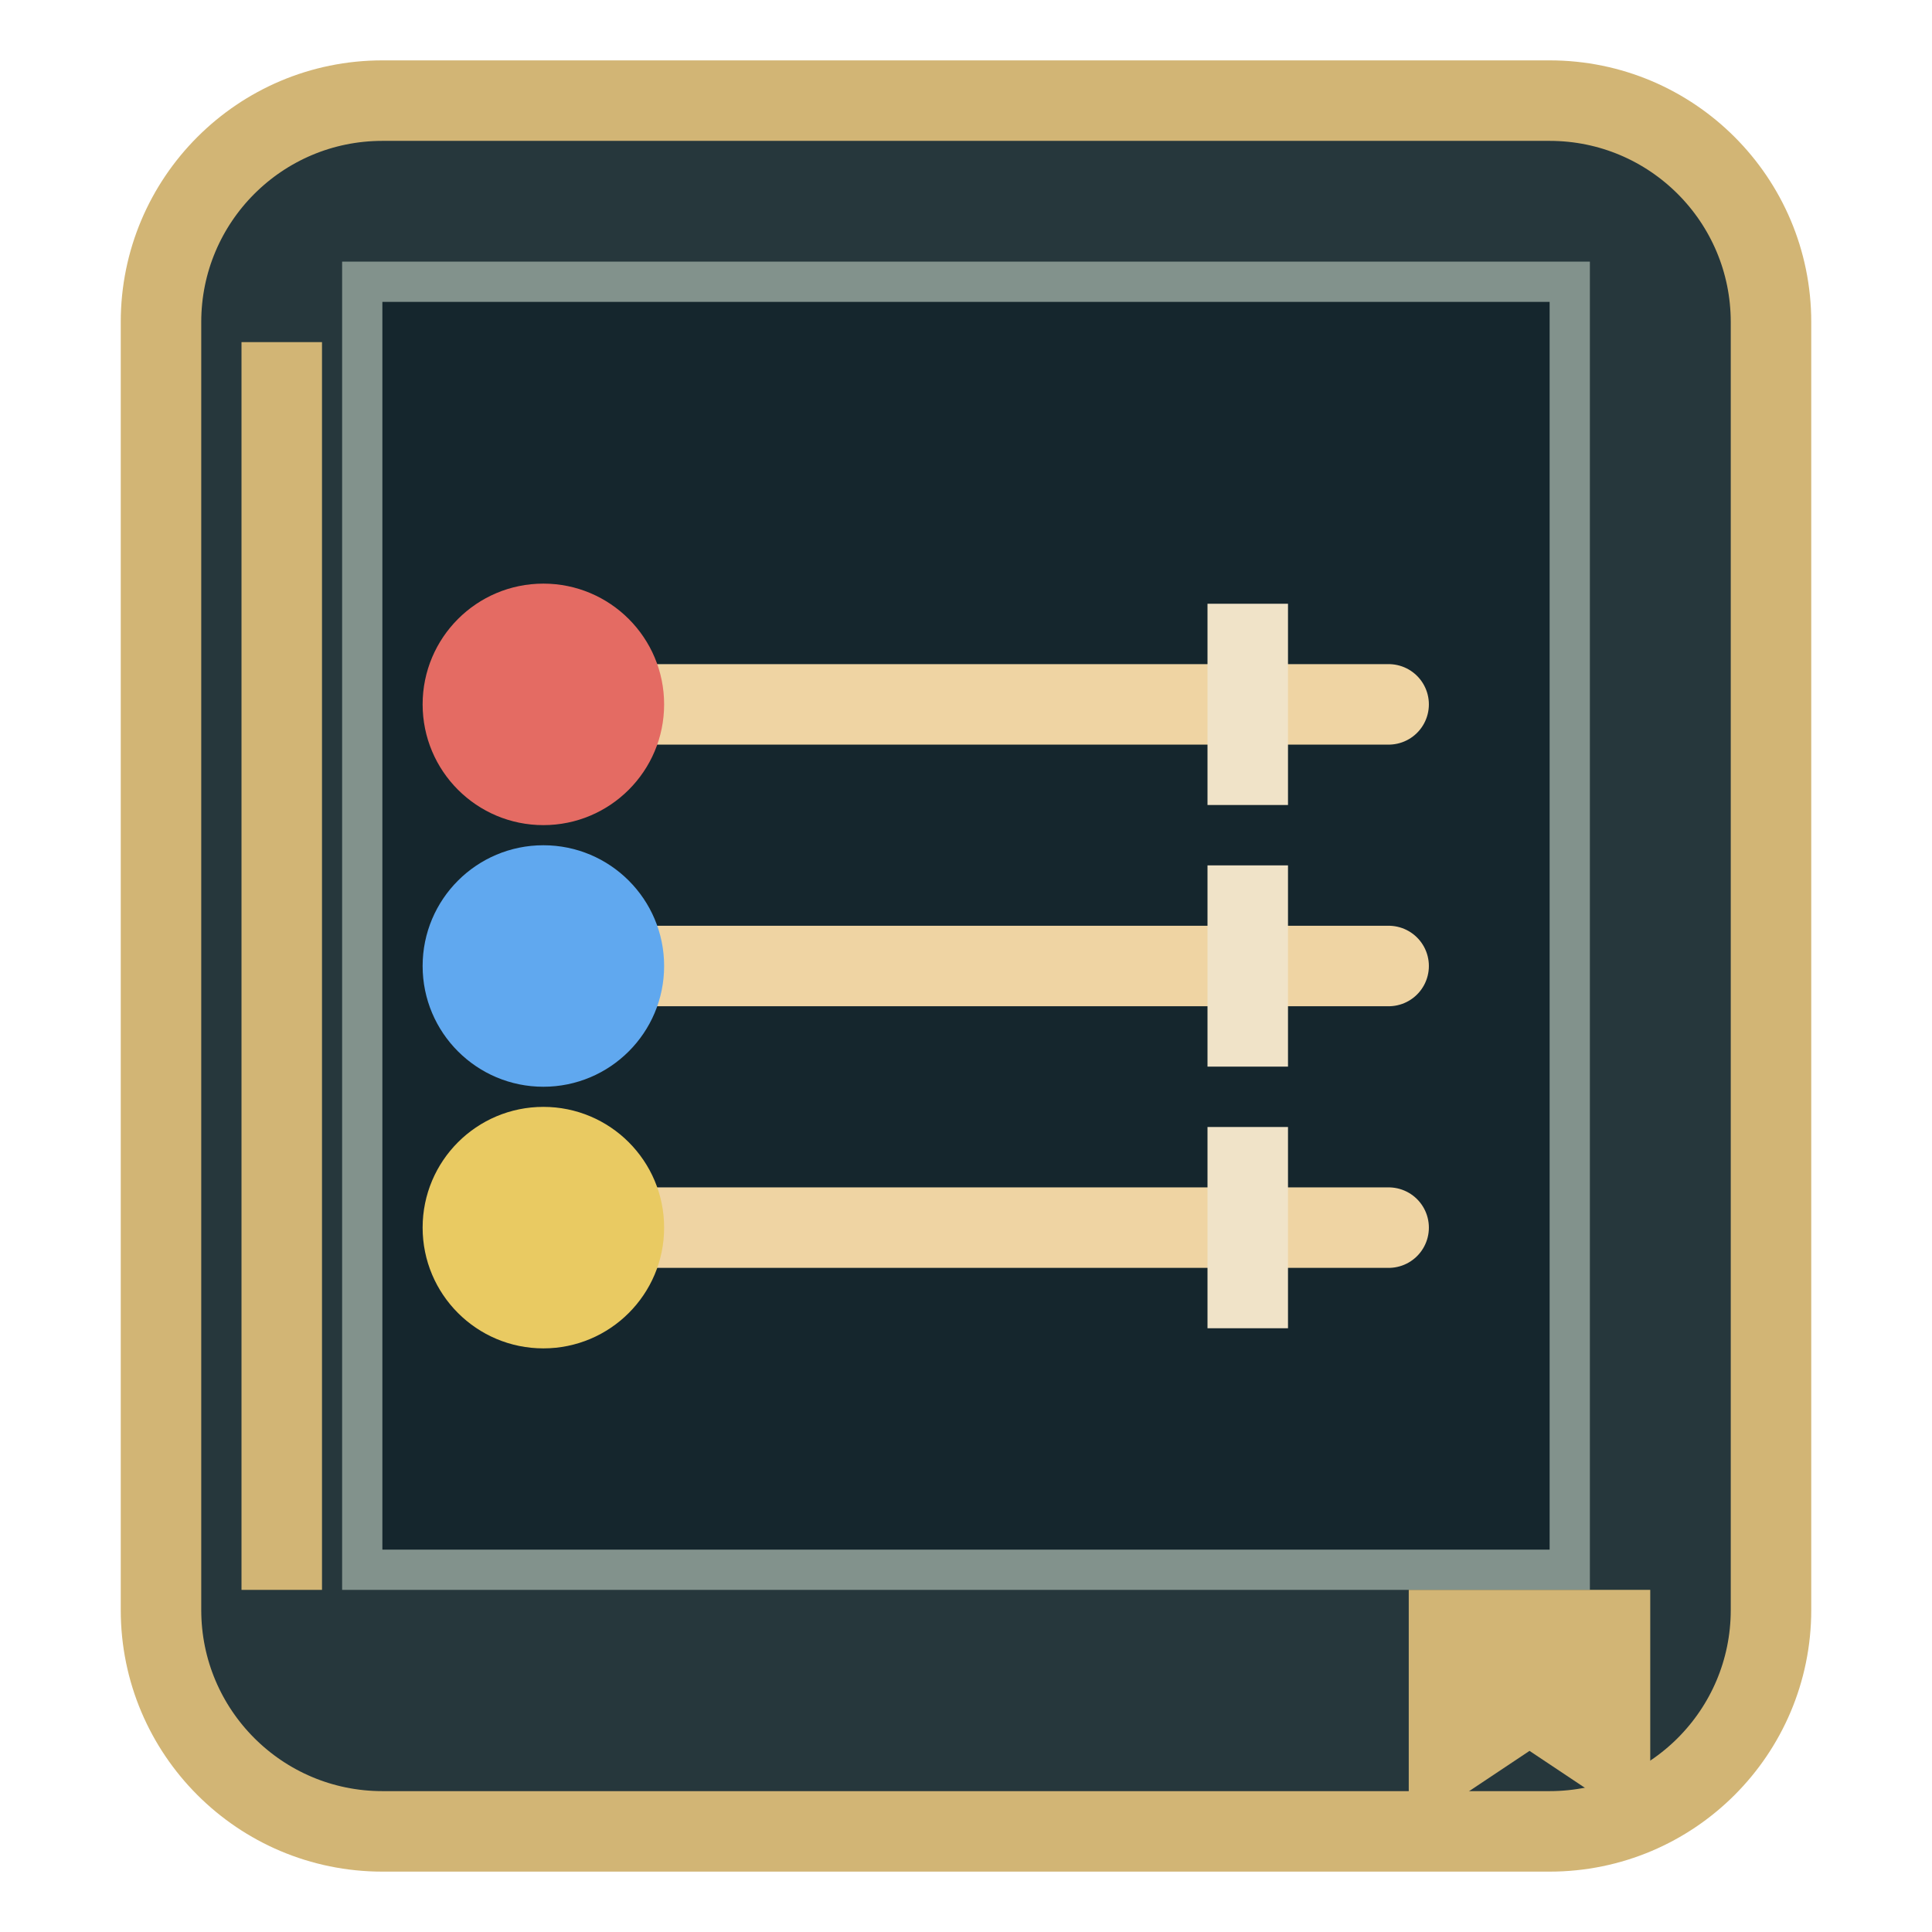
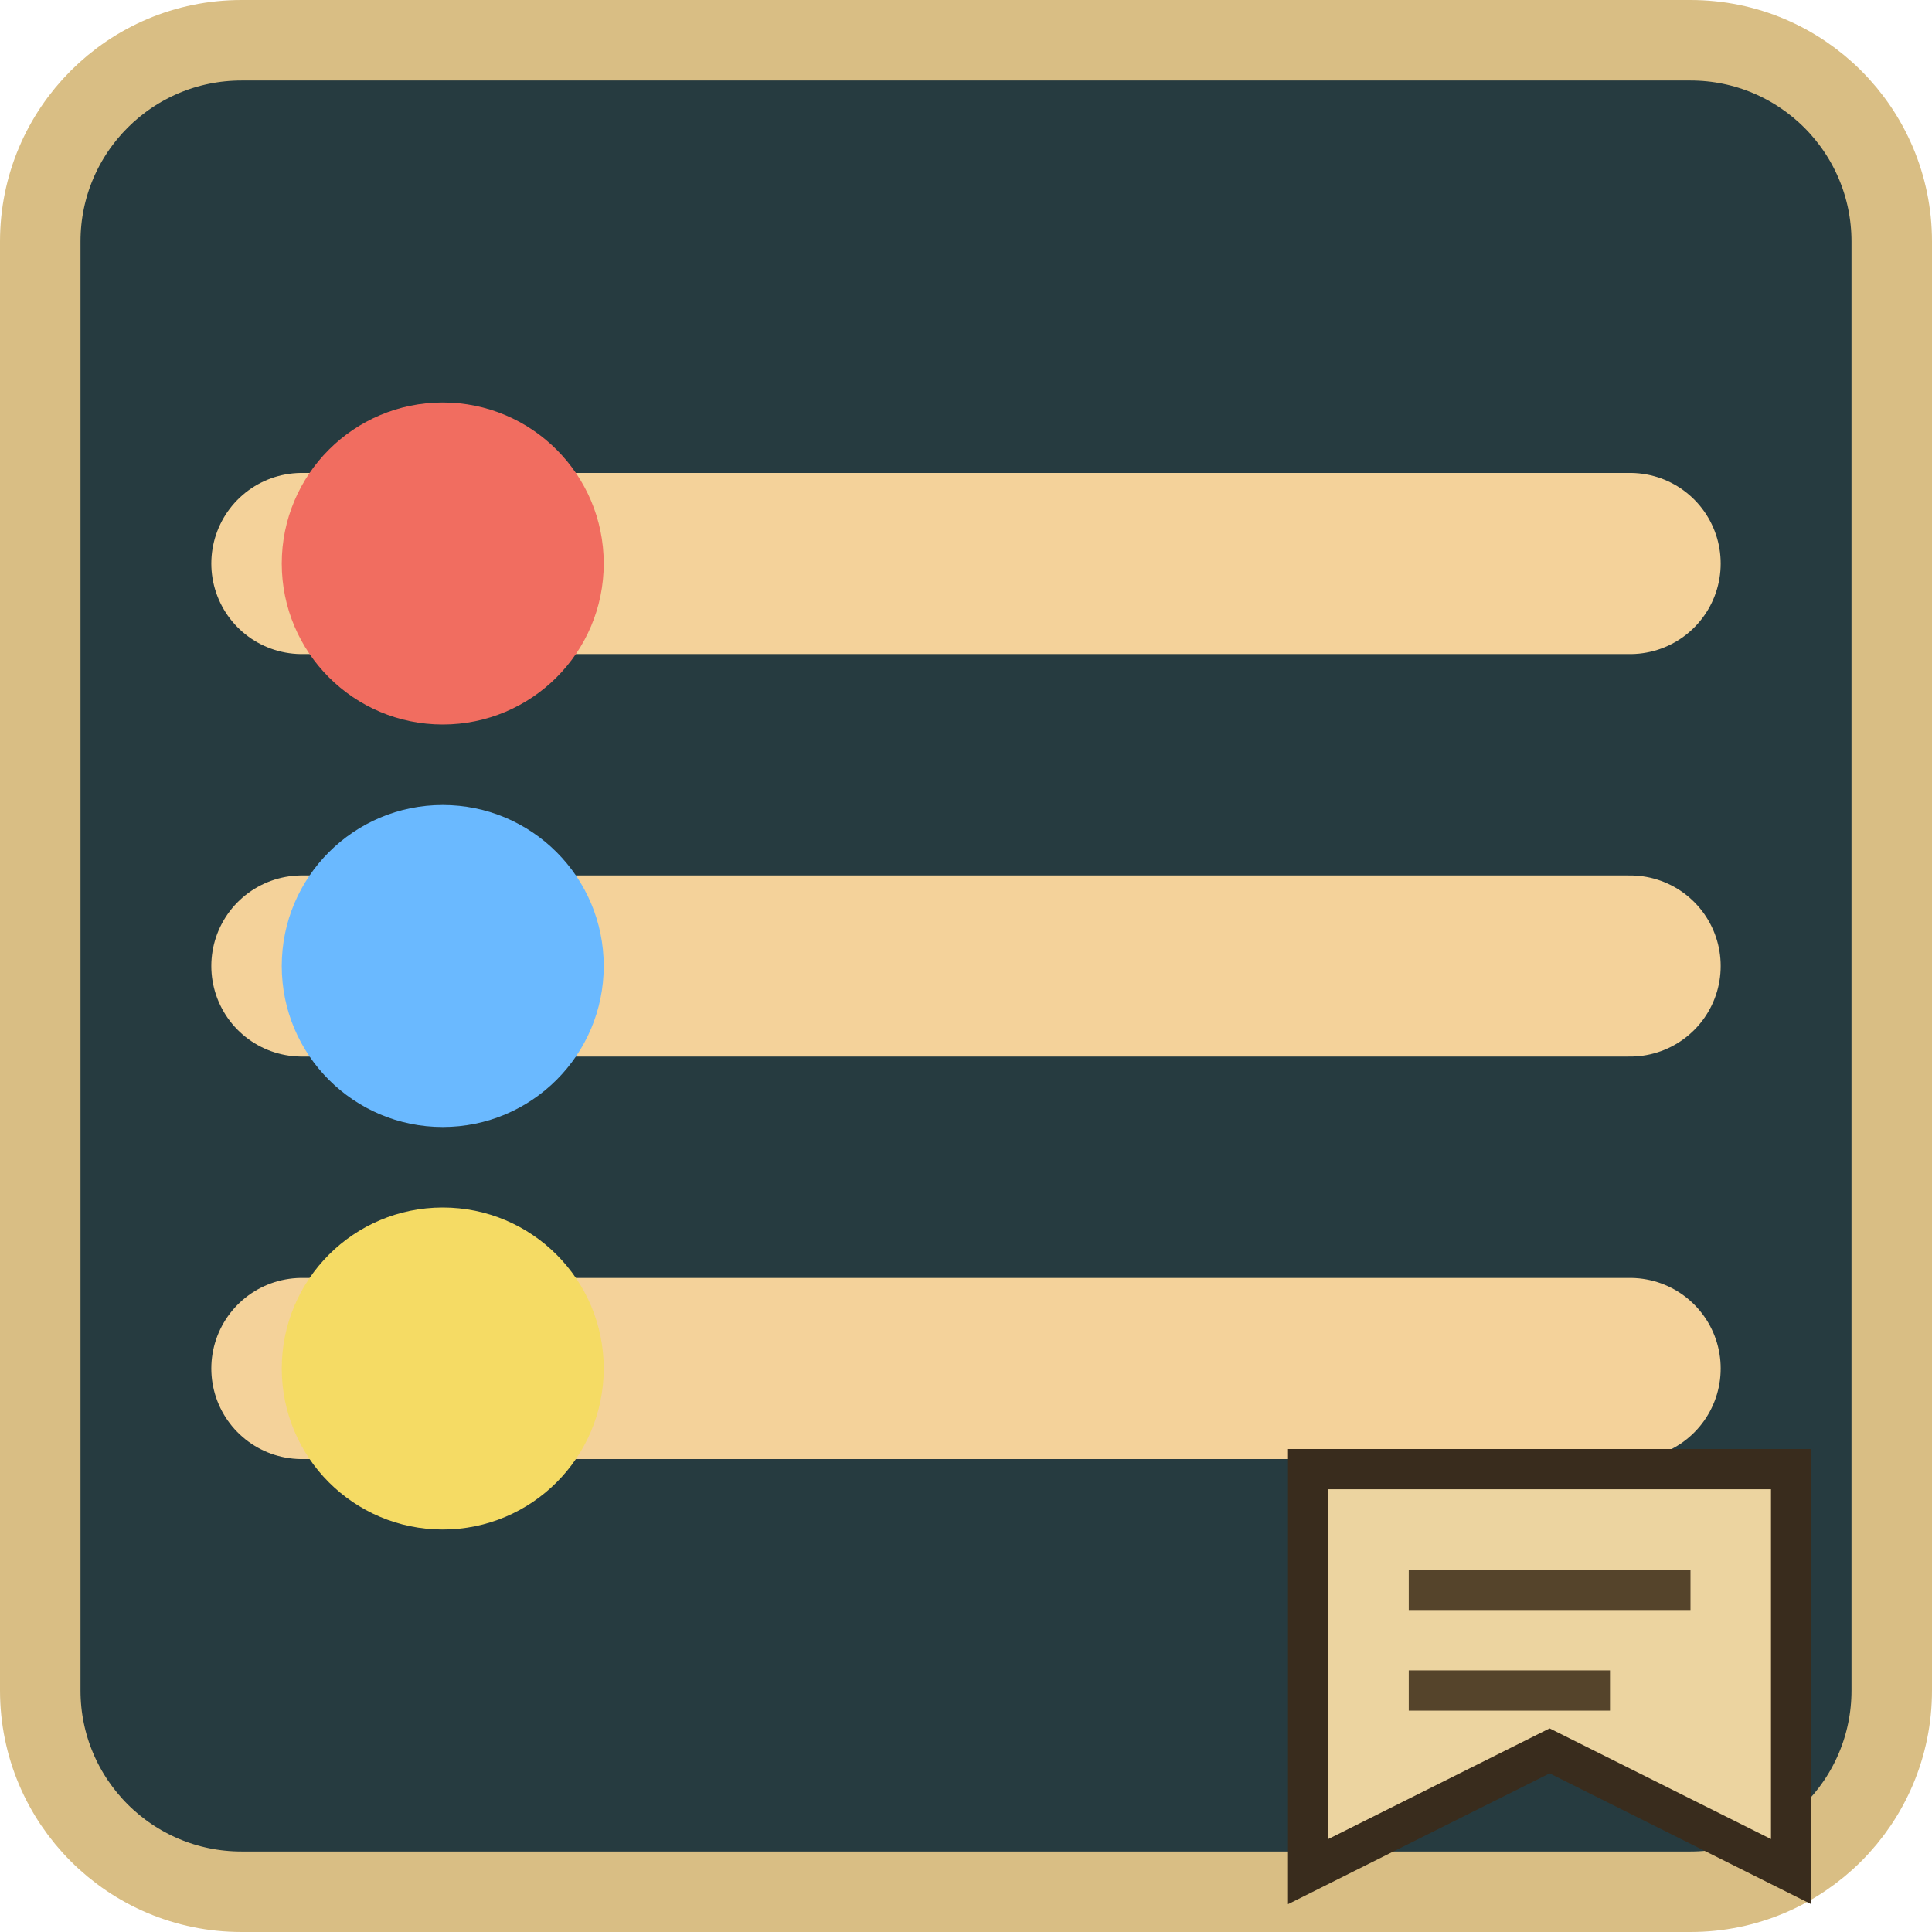
<svg xmlns="http://www.w3.org/2000/svg" viewBox="0 0 96 96">
-   <rect x="8" y="5" width="80" height="86" rx="11" fill="#26373c" stroke="#d2b575" stroke-width="4" />
-   <path d="M18 14h60v64H18Z" fill="#15262d" stroke="#82928c" stroke-width="2" />
-   <path d="M14 17v62" stroke="#d2b575" stroke-width="4" />
-   <path d="M70 79v12l6-4 6 4V79" fill="#d2b575" />
-   <path d="M27 35h42M27 48h42M27 61h42" stroke="#efd4a3" stroke-width="4" stroke-linecap="round" />
-   <circle cx="27" cy="35" r="6" fill="#e46b63" />
-   <circle cx="27" cy="48" r="6" fill="#60a8ef" />
-   <circle cx="27" cy="61" r="6" fill="#e9ca62" />
-   <path d="M62 30v10M62 43v10M62 56v10" stroke="#f0e3c8" stroke-width="4" />
+   <rect x="2" y="2" width="92" height="92" rx="10" fill="#263b40" stroke="#d9be84" stroke-width="4" />
+   <path d="M15 28H81M15 48H81M15 68H81" stroke="#f4d29a" stroke-width="9" stroke-linecap="round" />
+   <circle cx="22" cy="28" r="8" fill="#f16d60" />
+   <circle cx="22" cy="48" r="8" fill="#6ab9ff" />
+   <circle cx="22" cy="68" r="8" fill="#f5db64" />
+   <path d="M65 73h24v20l-12-6-12 6z" fill="#ecd4a0" stroke="#392c1d" stroke-width="2" />
+   <path d="M70 79h14M70 84h10" stroke="#55442b" stroke-width="2" />
</svg>
